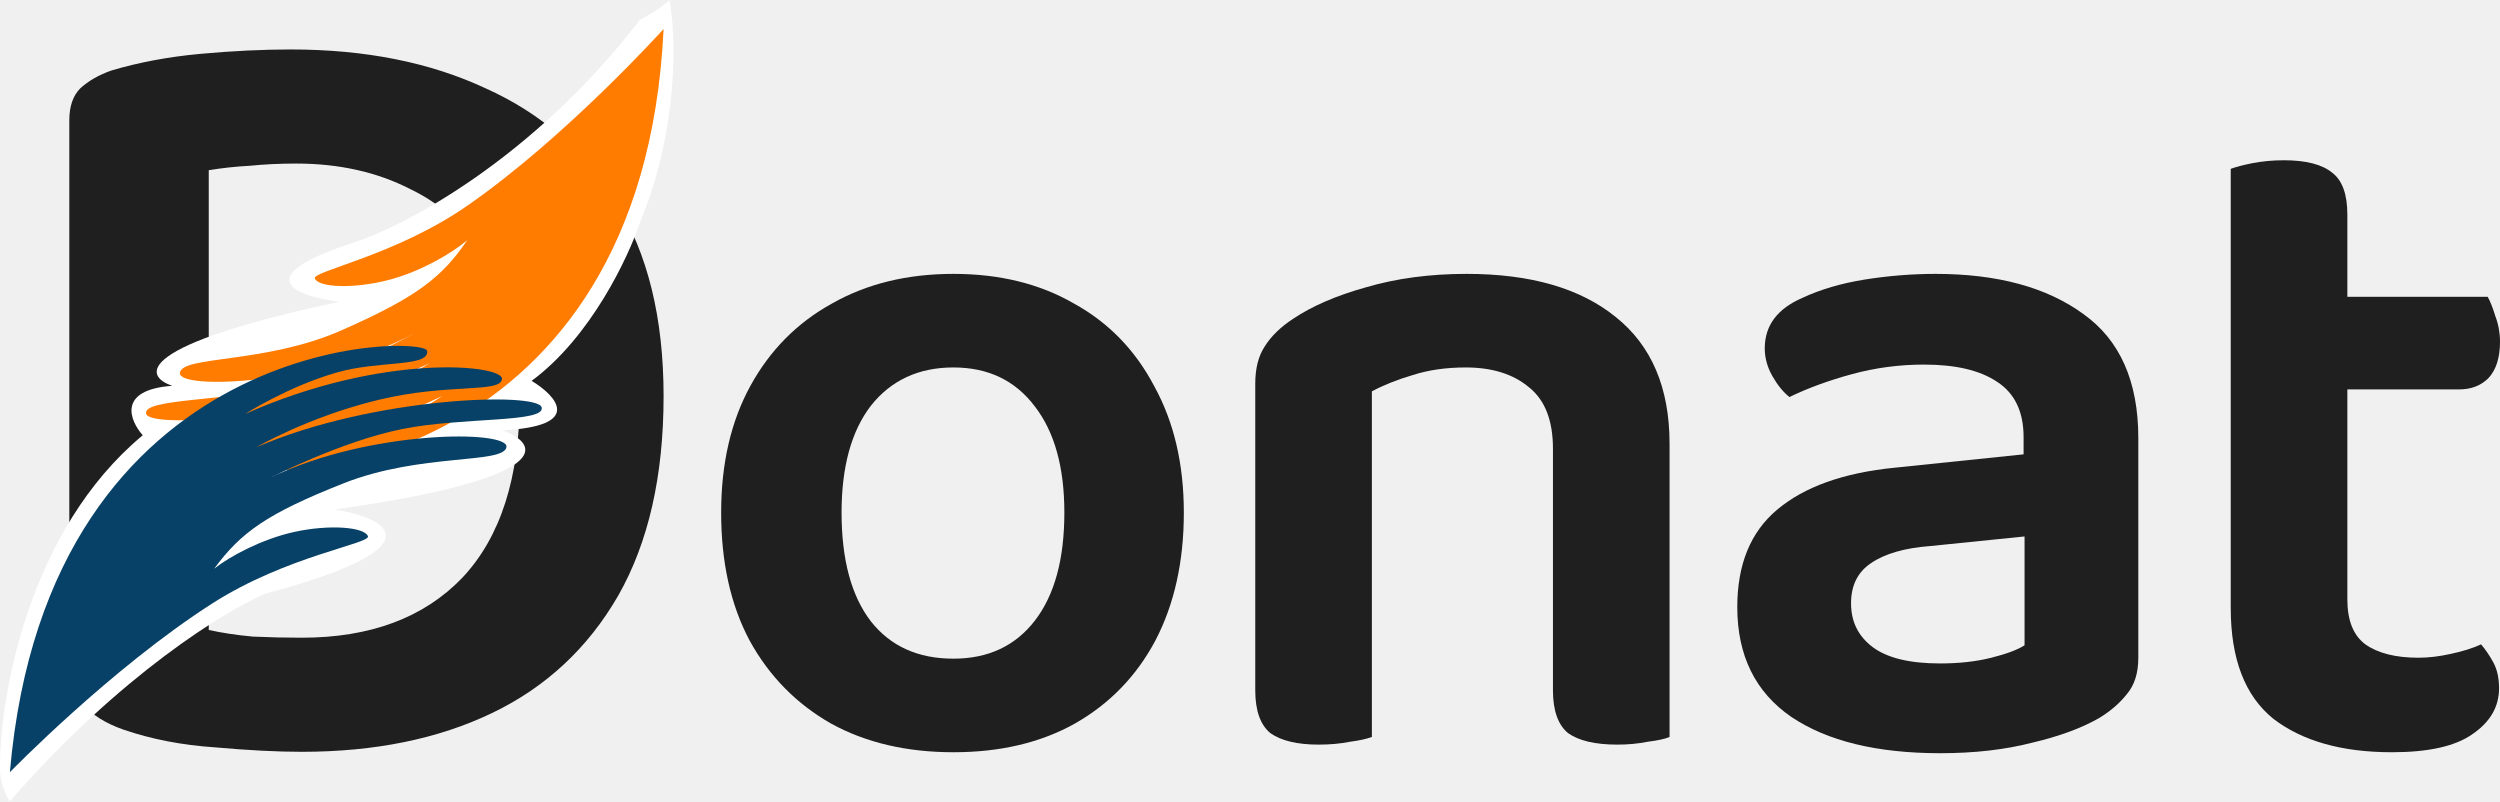
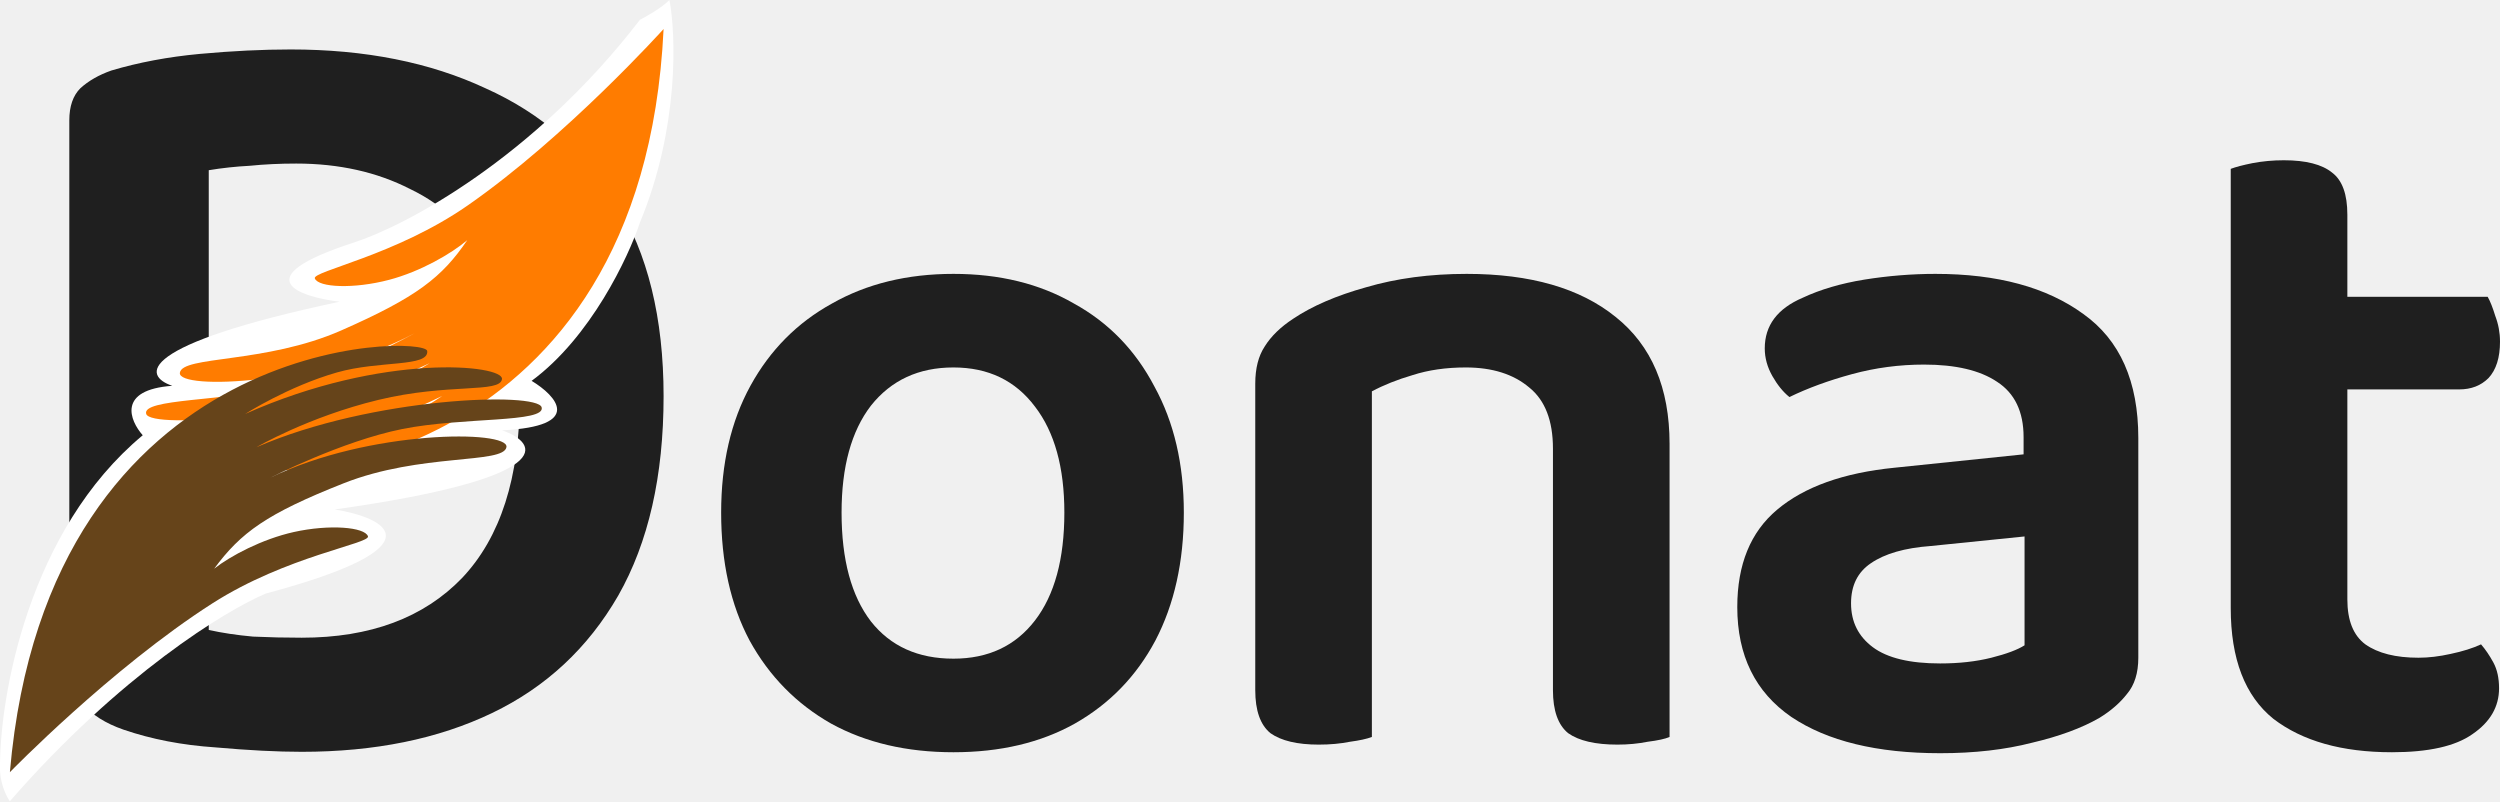
<svg xmlns="http://www.w3.org/2000/svg" width="156" height="50" viewBox="0 0 156 50" fill="none">
  <path d="M32.431 24.861C32.431 21.451 31.809 18.686 30.566 16.566C29.369 14.4 27.712 12.81 25.594 11.796C23.523 10.736 21.152 10.206 18.482 10.206C17.469 10.206 16.502 10.252 15.581 10.345C14.707 10.391 13.855 10.483 13.026 10.621V39.309C13.855 39.494 14.776 39.632 15.789 39.724C16.801 39.77 17.814 39.793 18.827 39.793C23.108 39.793 26.446 38.549 28.84 36.06C31.234 33.526 32.431 29.793 32.431 24.861ZM41.408 24.723C41.408 29.7 40.464 33.848 38.577 37.166C36.689 40.438 34.065 42.881 30.704 44.494C27.344 46.107 23.384 46.913 18.827 46.913C17.308 46.913 15.512 46.821 13.441 46.637C11.369 46.498 9.458 46.13 7.709 45.531C5.453 44.747 4.325 43.388 4.325 41.452V7.51C4.325 6.635 4.556 5.966 5.016 5.506C5.522 5.045 6.167 4.676 6.949 4.4C8.653 3.893 10.494 3.547 12.474 3.363C14.499 3.178 16.387 3.086 18.136 3.086C22.786 3.086 26.837 3.893 30.29 5.506C33.789 7.073 36.505 9.446 38.438 12.626C40.418 15.806 41.408 19.838 41.408 24.723Z" fill="#1F1F1F" />
  <path d="M8.907 27.16C1.781 33.086 -0.001 43.416 -0.001 47.84C-0.033 48.827 0.395 49.691 0.613 50C7.494 42.099 14.129 38.066 16.586 37.037C27.644 34.074 24.061 32.304 20.886 31.79C34.887 29.815 33.682 27.675 31.33 26.852C36.49 26.605 34.709 24.691 33.173 23.765C36.859 21.049 39.214 16.049 39.931 13.889C42.388 7.963 42.183 2.16 41.774 0C41.282 0.494 40.34 1.029 39.931 1.235C33.296 9.877 25.289 14.095 22.115 15.123C15.235 17.346 18.634 18.518 21.194 18.827C8.415 21.543 8.907 23.457 10.75 24.074C7.31 24.321 8.088 26.235 8.907 27.16Z" fill="white" />
  <path d="M41.408 1.81C41.408 1.81 35.359 8.524 29.183 12.82C24.681 15.951 19.468 16.923 19.645 17.374C19.867 17.941 22.077 18.043 24.285 17.46C26.244 16.944 28.172 15.823 29.157 14.986C27.578 17.305 26.031 18.533 21.293 20.619C16.556 22.705 11.341 22.185 11.223 23.269C11.106 24.354 19.844 24.021 25.863 20.797C25.863 20.797 21.509 23.242 17.765 24.144C14.021 25.045 8.827 24.864 9.123 25.83C9.42 26.795 19.673 26.092 26.812 22.662C26.812 22.662 23.667 24.674 19.326 25.902C14.986 27.13 11.743 26.598 11.665 27.495C11.586 28.393 19.101 28.89 27.595 24.708C27.595 24.708 24.985 26.526 21.977 27.514C19.346 28.379 16.248 28.049 16.393 29.069C16.539 30.09 40.093 29.42 41.408 1.81Z" fill="#ff7c00" />
-   <path d="M0.617 48.184C0.617 48.184 6.918 41.706 13.255 37.649C17.874 34.693 23.121 33.922 22.961 33.464C22.761 32.889 20.556 32.703 18.328 33.2C16.351 33.642 14.381 34.687 13.364 35.486C15.031 33.23 16.625 32.062 21.439 30.159C26.253 28.255 31.444 28.975 31.603 27.896C31.762 26.816 23.018 26.815 16.879 29.806C16.879 29.806 21.324 27.529 25.1 26.771C28.876 26.014 34.059 26.393 33.799 25.417C33.54 24.442 23.268 24.751 16.002 27.906C16.002 27.906 19.222 26.016 23.607 24.954C27.991 23.893 31.211 24.549 31.324 23.655C31.437 22.762 23.947 21.977 15.298 25.831C15.298 25.831 17.976 24.114 21.02 23.242C23.683 22.479 26.766 22.927 26.659 21.902C26.553 20.877 2.991 20.645 0.617 48.184Z" fill="#074167" />
+   <path d="M0.617 48.184C0.617 48.184 6.918 41.706 13.255 37.649C17.874 34.693 23.121 33.922 22.961 33.464C22.761 32.889 20.556 32.703 18.328 33.2C16.351 33.642 14.381 34.687 13.364 35.486C15.031 33.23 16.625 32.062 21.439 30.159C26.253 28.255 31.444 28.975 31.603 27.896C31.762 26.816 23.018 26.815 16.879 29.806C16.879 29.806 21.324 27.529 25.1 26.771C28.876 26.014 34.059 26.393 33.799 25.417C33.54 24.442 23.268 24.751 16.002 27.906C16.002 27.906 19.222 26.016 23.607 24.954C27.991 23.893 31.211 24.549 31.324 23.655C31.437 22.762 23.947 21.977 15.298 25.831C15.298 25.831 17.976 24.114 21.02 23.242C23.683 22.479 26.766 22.927 26.659 21.902C26.553 20.877 2.991 20.645 0.617 48.184Z" fill="#66441a" />
  <path d="M73.871 31.985C73.871 35.044 73.279 37.705 72.096 39.969C70.913 42.194 69.236 43.922 67.067 45.153C64.937 46.345 62.413 46.94 59.495 46.94C56.576 46.94 54.032 46.345 51.863 45.153C49.694 43.922 47.998 42.194 46.775 39.969C45.592 37.745 45 35.084 45 31.985C45 28.927 45.611 26.286 46.834 24.061C48.057 21.837 49.753 20.129 51.922 18.937C54.091 17.706 56.615 17.09 59.495 17.09C62.374 17.09 64.878 17.706 67.008 18.937C69.177 20.129 70.853 21.857 72.037 24.121C73.259 26.345 73.871 28.967 73.871 31.985ZM59.495 22.929C57.325 22.929 55.61 23.724 54.347 25.312C53.125 26.901 52.514 29.126 52.514 31.985C52.514 34.925 53.125 37.189 54.347 38.778C55.57 40.327 57.286 41.101 59.495 41.101C61.664 41.101 63.36 40.307 64.582 38.718C65.805 37.129 66.416 34.885 66.416 31.985C66.416 29.165 65.805 26.961 64.582 25.372C63.36 23.743 61.664 22.929 59.495 22.929Z" fill="#1F1F1F" />
  <path d="M104.181 27.696V33.475H96.904V27.994C96.904 26.246 96.411 24.975 95.425 24.18C94.439 23.346 93.118 22.929 91.462 22.929C90.239 22.929 89.135 23.088 88.148 23.406C87.202 23.684 86.354 24.021 85.605 24.419V33.475H78.328V23.942C78.328 22.989 78.525 22.214 78.919 21.618C79.314 20.983 79.905 20.407 80.694 19.89C81.877 19.096 83.396 18.441 85.25 17.924C87.143 17.368 89.233 17.09 91.521 17.09C95.504 17.09 98.6 17.984 100.809 19.771C103.057 21.559 104.181 24.2 104.181 27.696ZM78.328 30.556H85.605V45.987C85.289 46.106 84.835 46.206 84.244 46.285C83.652 46.404 83.001 46.464 82.291 46.464C80.951 46.464 79.945 46.225 79.274 45.749C78.643 45.232 78.328 44.339 78.328 43.068V30.556ZM96.904 30.556H104.181V45.987C103.905 46.106 103.452 46.206 102.82 46.285C102.229 46.404 101.598 46.464 100.927 46.464C99.547 46.464 98.521 46.225 97.851 45.749C97.22 45.232 96.904 44.339 96.904 43.068V30.556Z" fill="#1F1F1F" />
  <path d="M121.066 41.399C122.249 41.399 123.314 41.28 124.261 41.042C125.207 40.803 125.898 40.545 126.332 40.267V33.475L120.475 34.071C118.857 34.19 117.615 34.547 116.747 35.143C115.919 35.699 115.505 36.533 115.505 37.646C115.505 38.798 115.959 39.711 116.866 40.386C117.773 41.062 119.173 41.399 121.066 41.399ZM120.77 17.09C124.636 17.09 127.712 17.924 130 19.593C132.287 21.221 133.431 23.803 133.431 27.338V41.042C133.431 41.995 133.194 42.75 132.721 43.306C132.287 43.862 131.715 44.359 131.005 44.795C129.901 45.431 128.501 45.947 126.805 46.345C125.109 46.782 123.196 47 121.066 47C117.122 47 114.026 46.245 111.778 44.736C109.53 43.187 108.406 40.903 108.406 37.884C108.406 35.223 109.234 33.197 110.89 31.807C112.586 30.377 115.032 29.503 118.226 29.185L126.272 28.351V27.279C126.272 25.69 125.72 24.538 124.616 23.823C123.551 23.108 122.032 22.75 120.06 22.75C118.522 22.75 117.023 22.949 115.564 23.346C114.105 23.743 112.803 24.22 111.66 24.776C111.265 24.458 110.91 24.021 110.595 23.465C110.279 22.909 110.121 22.333 110.121 21.738C110.121 20.308 110.91 19.255 112.488 18.58C113.592 18.063 114.874 17.686 116.333 17.448C117.832 17.209 119.311 17.09 120.77 17.09Z" fill="#1F1F1F" />
  <path d="M139.198 30.377H146.475V37.407C146.475 38.718 146.85 39.652 147.599 40.208C148.388 40.764 149.492 41.042 150.912 41.042C151.543 41.042 152.214 40.962 152.924 40.803C153.673 40.645 154.304 40.446 154.817 40.208C155.093 40.526 155.349 40.903 155.586 41.34C155.823 41.777 155.941 42.313 155.941 42.949C155.941 44.1 155.389 45.054 154.284 45.808C153.219 46.563 151.543 46.94 149.256 46.94C146.14 46.94 143.675 46.245 141.86 44.855C140.086 43.425 139.198 41.121 139.198 37.944V30.377ZM143.635 24.299V18.52H155.231C155.389 18.798 155.546 19.195 155.704 19.712C155.901 20.228 156 20.764 156 21.32C156 22.314 155.763 23.068 155.29 23.584C154.817 24.061 154.205 24.299 153.456 24.299H143.635ZM146.475 31.985H139.198V10.536C139.514 10.417 139.967 10.298 140.559 10.179C141.19 10.06 141.841 10 142.511 10C143.892 10 144.897 10.258 145.528 10.775C146.16 11.251 146.475 12.125 146.475 13.396V31.985Z" fill="#1F1F1F" />
</svg>
